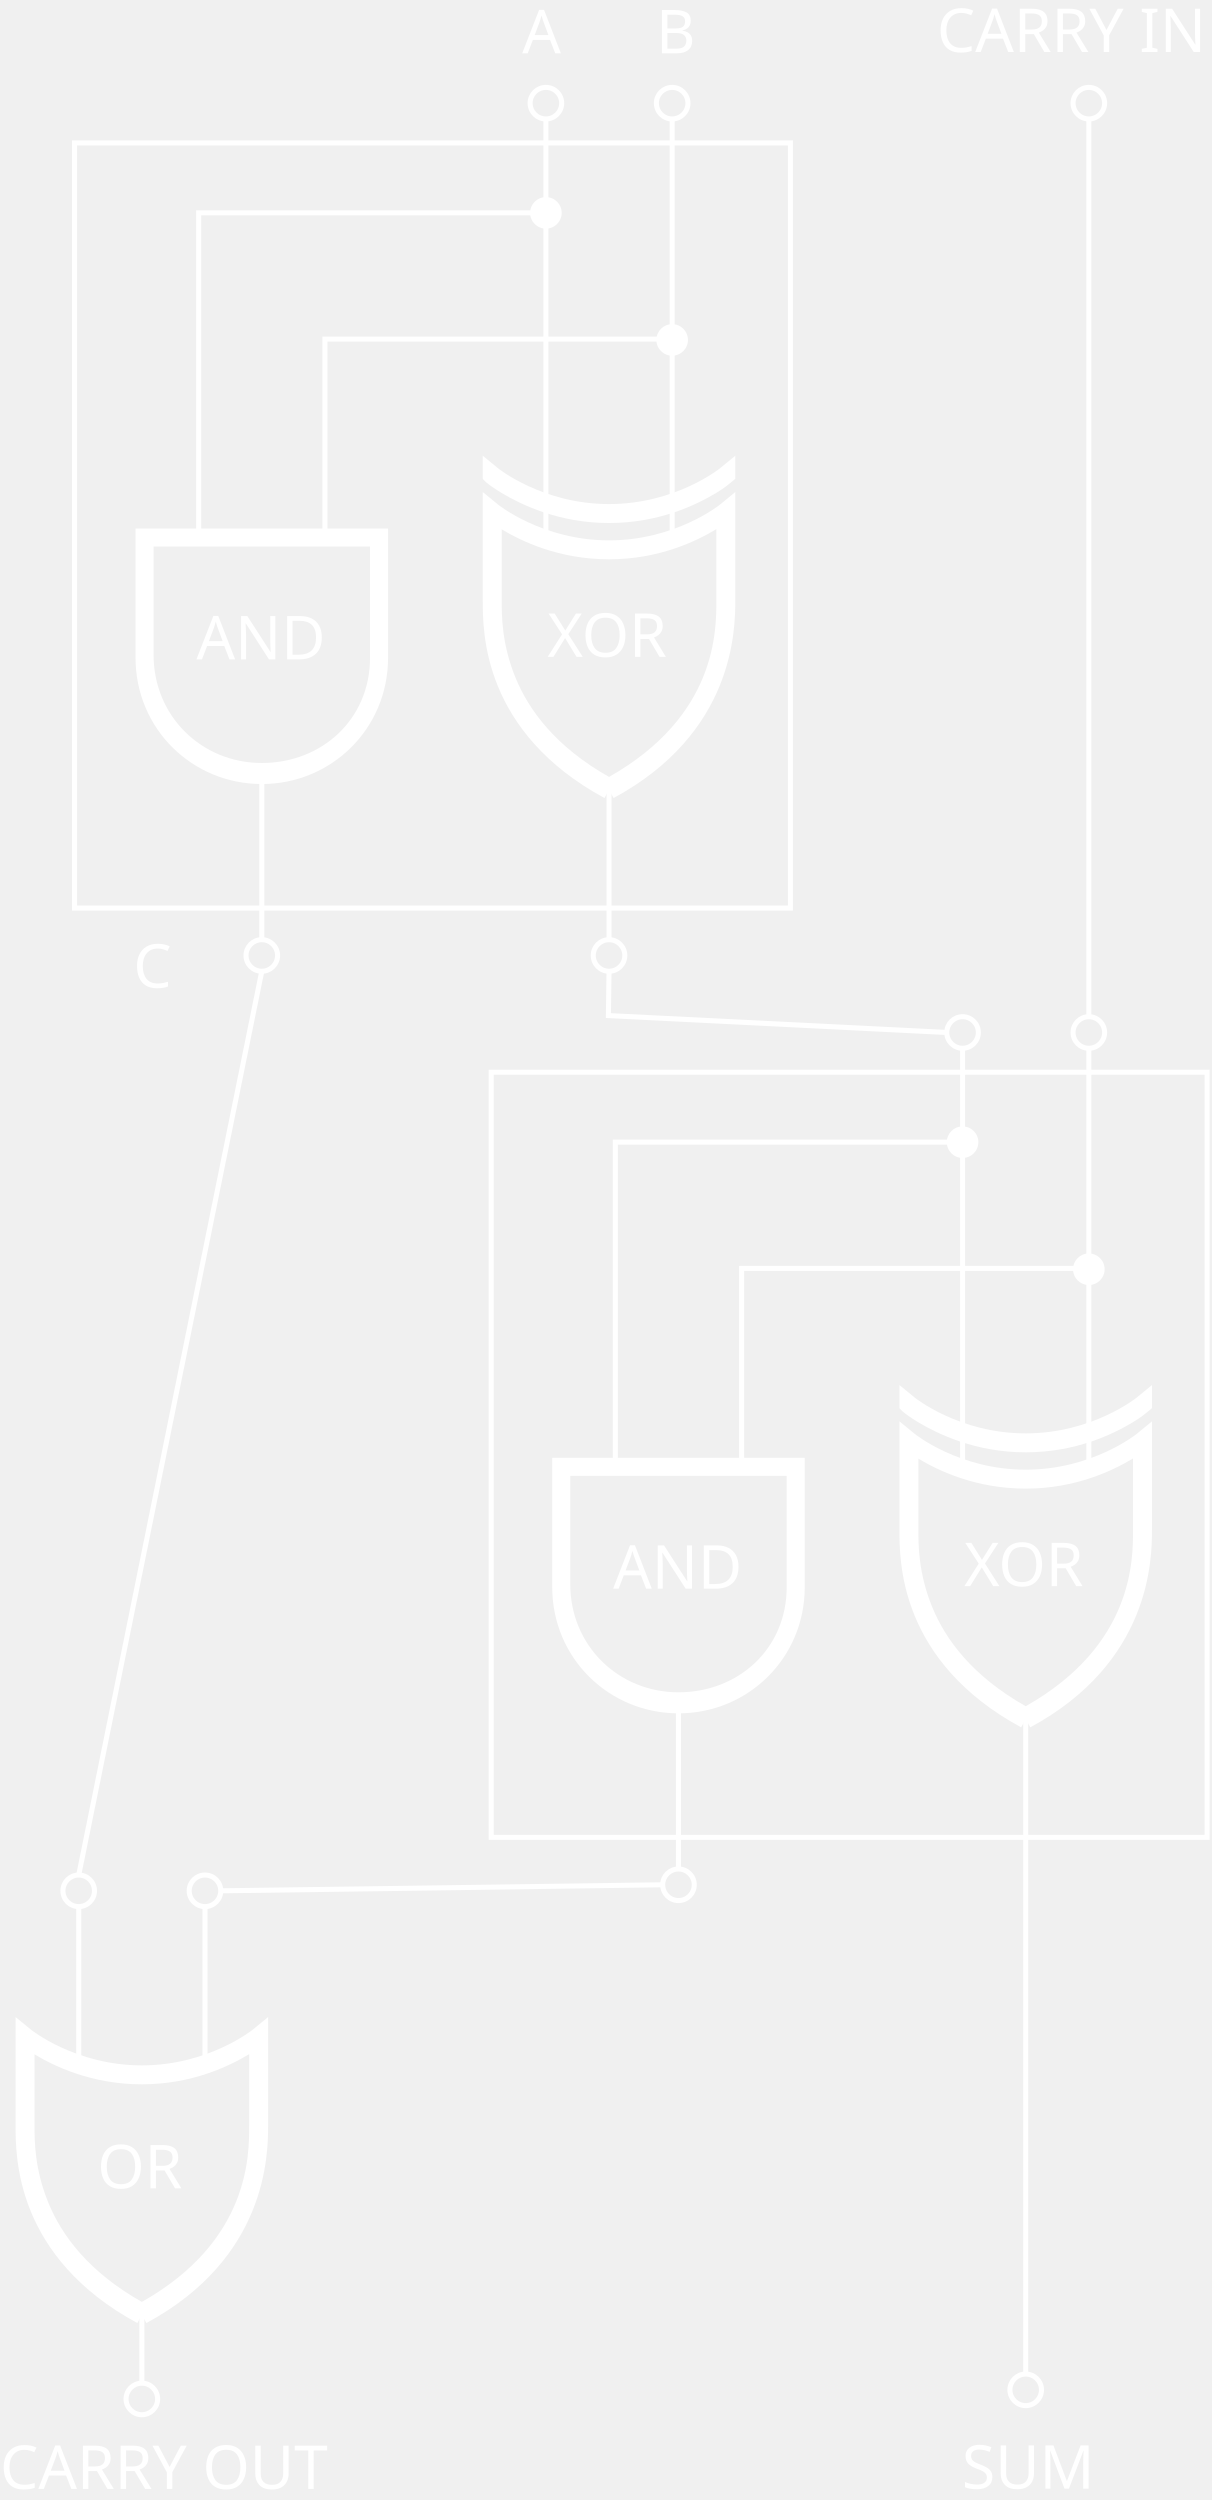
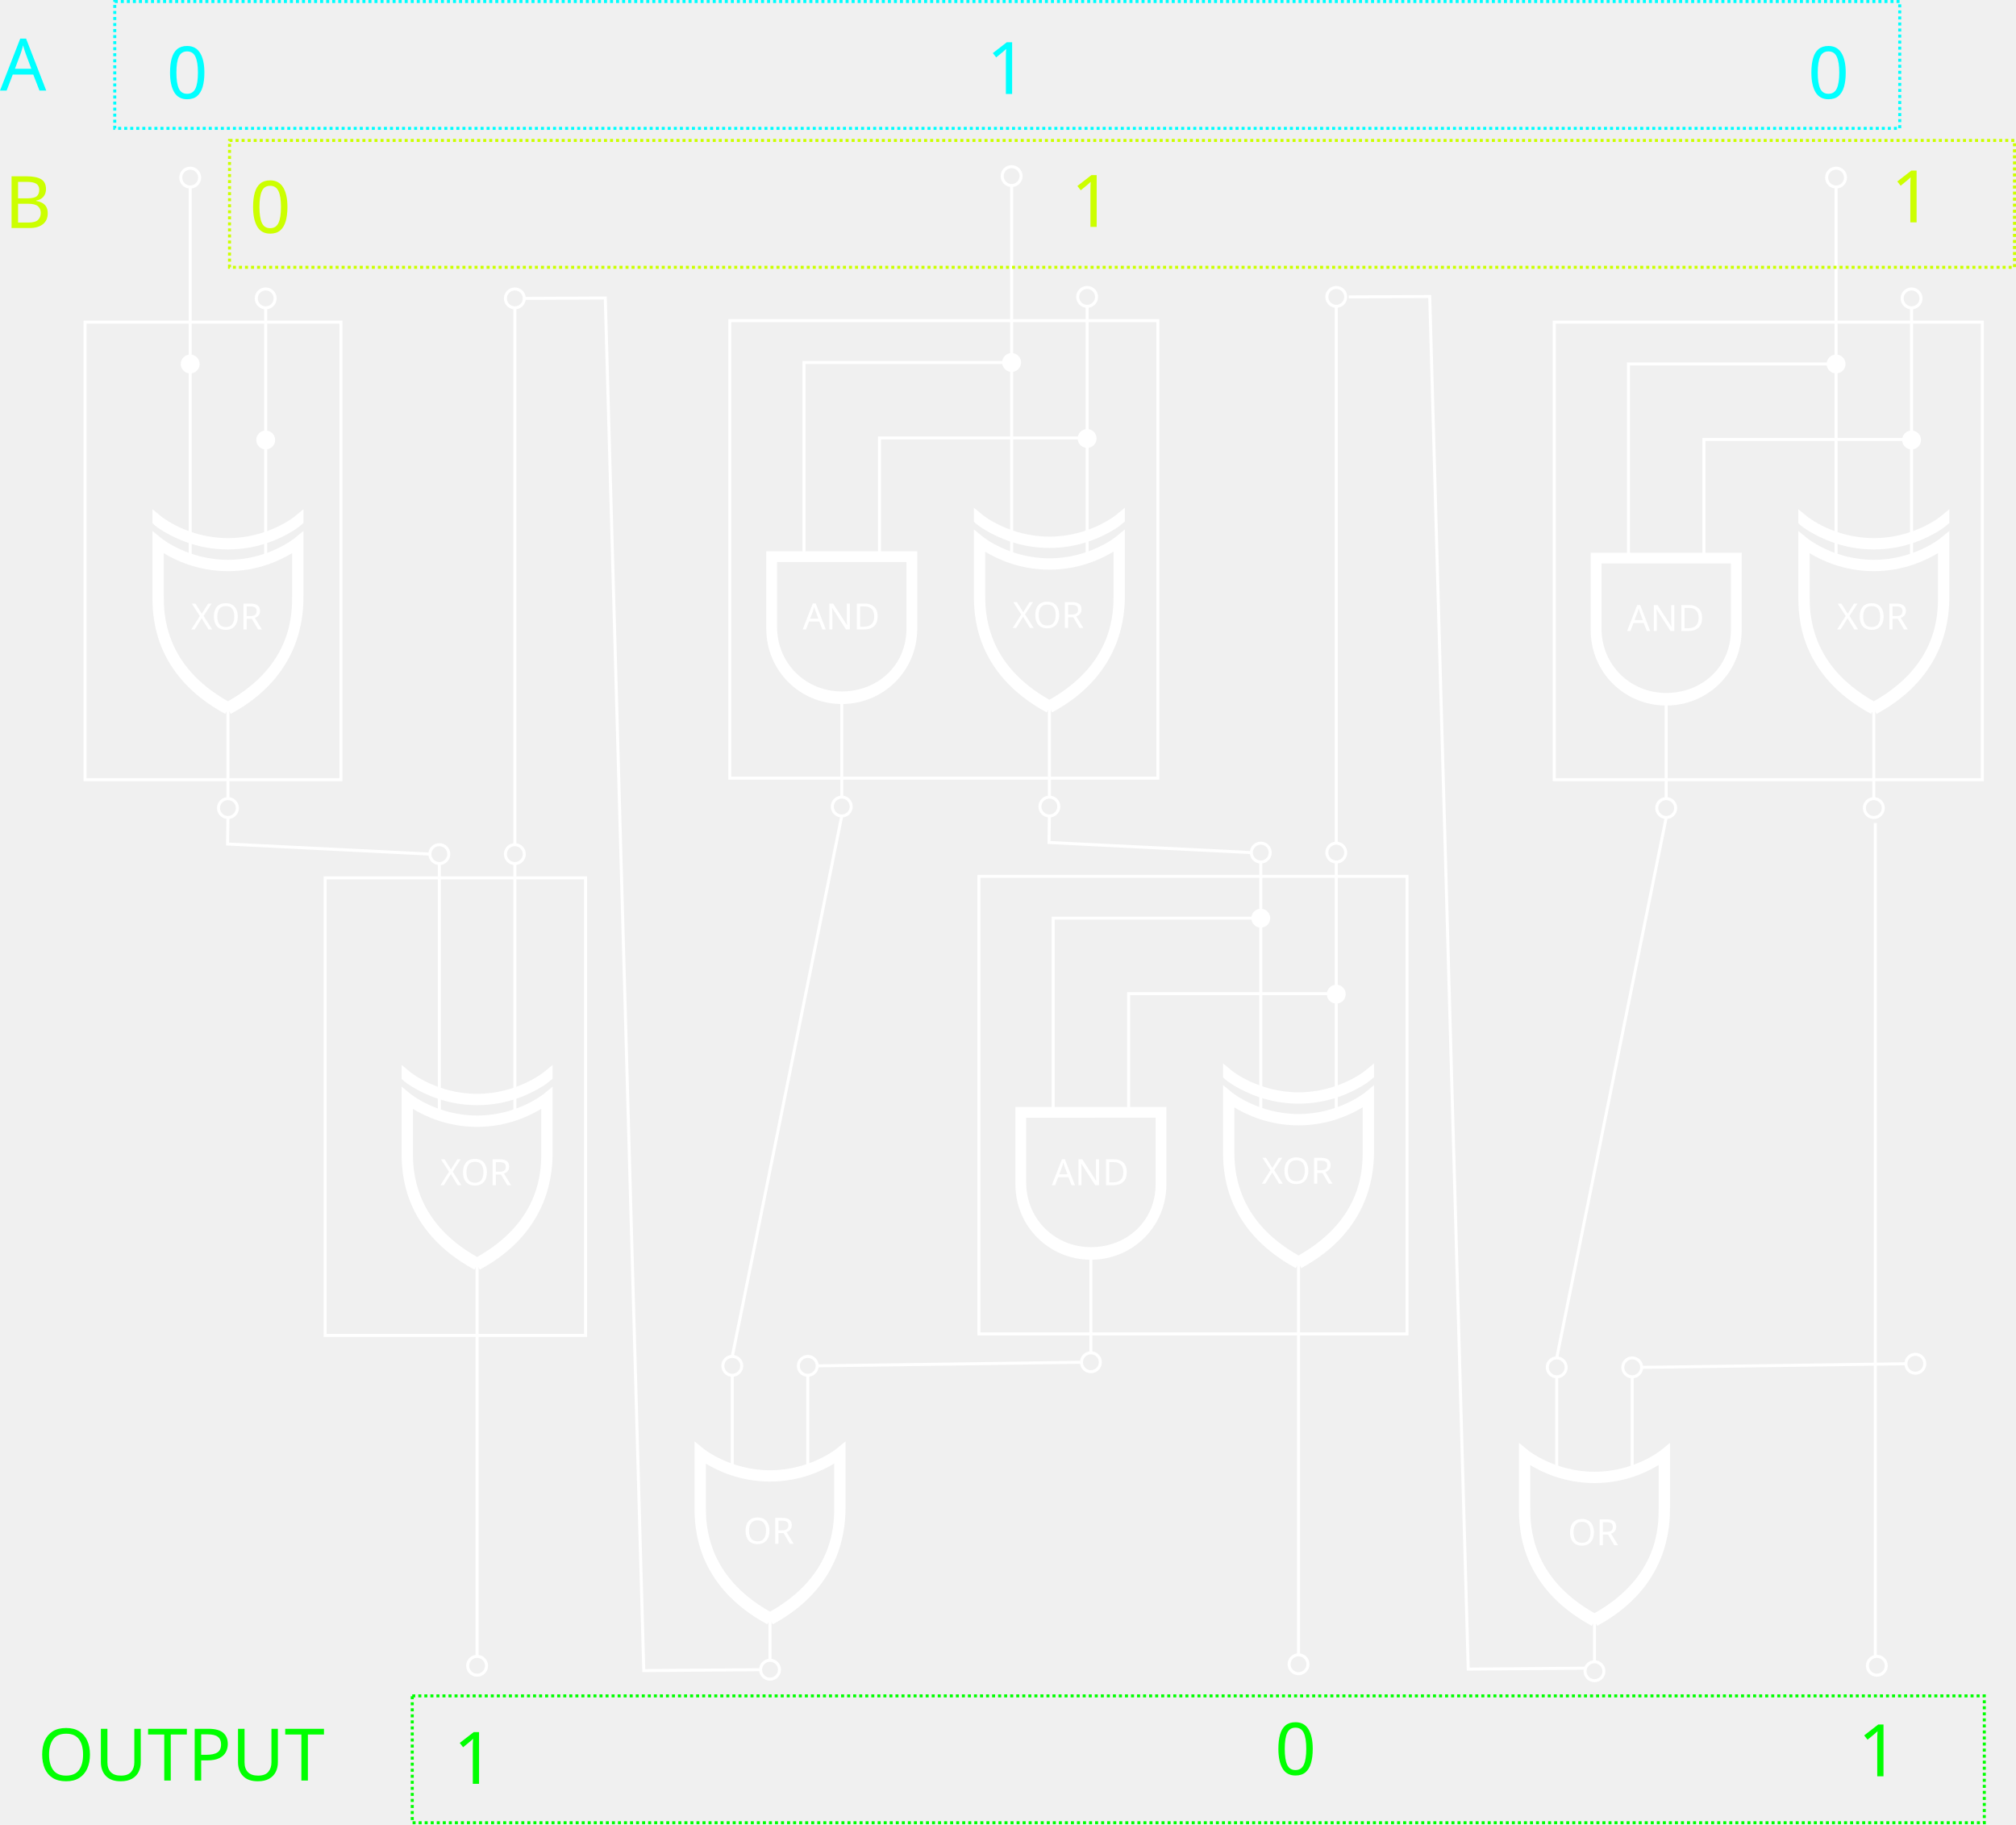
- <svg xmlns="http://www.w3.org/2000/svg" version="1.1" id="Layer_1" width="479.911" height="989.979" viewBox="55.711 -85.707 479.911 989.979" overflow="visible" enable-background="new 55.711 -85.707 479.911 989.979" xml:space="preserve">
+ <svg xmlns="http://www.w3.org/2000/svg" version="1.1" id="Layer_1" width="1335.124" height="1208.06" viewBox="-398.083 -241.458 1335.124 1208.06" overflow="visible" enable-background="new -398.083 -241.458 1335.124 1208.06" xml:space="preserve">
  <g transform="translate(60,52)">
    <path fill="none" stroke="#FFFFFF" stroke-width="2" d="M99.381,171.574c0,50,0,62.5,0,62.5" />
    <path fill="none" stroke="#FFFFFF" stroke-width="2" d="M124.381,74.074v-77.5h137.5" />
    <path fill="none" stroke="#FFFFFF" stroke-width="2" d="M74.381,76.574v-130h137.5" />
    <g>
      <path fill="#FFFFFF" d="M149.381,71.574h-3.569H52.956h-3.574v3.569v47.622c0,28.169,22.5,49.984,50,50c27.5,0,50-21.831,50-50    c0,0,0,0,0-47.62L149.381,71.574L149.381,71.574z M142.237,78.717c0,19.94,0,32.65,0,38.096c0,2.974,0,4.463,0,5.207    c0,0.371,0,0.576,0,0.67c0,0.046,0,0.063,0,0.075c0,24.398-19.099,41.665-42.856,41.665c-23.757,0-42.856-18.455-42.856-42.856    V78.718L142.237,78.717L142.237,78.717z" />
    </g>
  </g>
  <path fill="none" stroke="#FFFFFF" stroke-width="2" d="M296.881,223.901c0,50,0,62.5,0,62.5" />
  <path fill="none" stroke="#FFFFFF" stroke-width="2" d="M321.881,126.401V-38.598" />
-   <path fill="none" stroke="#FFFFFF" stroke-width="2" d="M271.881,126.401V-38.598" />
+   <path fill="none" stroke="#FFFFFF" stroke-width="2" d="M271.881,125.919v-244.518" />
  <g transform="translate(26.600,-38.862)">
-     <path fill="#FFFFFF" d="M227.781,148.388c-6.609-3.992-7.5-5.625-7.5-5.625v-9.141l6.096,5c-0.001,0,17.499,14.141,43.904,14.141   c26.406,0,43.906-14.141,43.906-14.141l6.094-5v9.141c-2.344,1.953-4.141,3.555-7.5,5.547c-7.749,4.683-22.567,11.953-42.5,11.953   C250.403,160.263,235.582,153.022,227.781,148.388z" />
-     <path fill="#FFFFFF" d="M320.281,147.997l-6.094,5c0,0-17.5,14.141-43.906,14.141c-26.405,0-43.904-14.141-43.904-14.141l-6.096-5   v7.891v35c0,6.021-0.061,19.225,6.017,34.063s18.358,31.343,42.188,44.219l1.797-3.281l1.798,3.281   c47.664-25.757,48.202-66.389,48.202-78.281v-35L320.281,147.997L320.281,147.997z M312.781,162.685v28.203   c0,11.711,0.324,45.718-42.5,69.922c-21.073-11.916-31.709-26.304-37.03-39.297c-5.489-13.399-5.47-24.604-5.47-30.625v-28.125   c7.771,4.687,22.622,11.875,42.5,11.875C290.213,174.638,305.032,167.367,312.781,162.685z" />
+     <path fill="#FFFFFF" d="M227.781,148.388c-6.609-3.992-7.5-5.625-7.5-5.625v-9.141l6.096,5c-0.001,0,17.499,14.141,43.904,14.141   c26.406,0,43.906-14.141,43.906-14.141l6.094-5v9.141c-2.344,1.953-4.141,3.555-7.5,5.547c-7.75,4.683-22.566,11.953-42.5,11.953   C250.403,160.263,235.582,153.022,227.781,148.388z" />
+     <path fill="#FFFFFF" d="M320.281,147.997l-6.094,5c0,0-17.5,14.141-43.906,14.141c-26.405,0-43.904-14.141-43.904-14.141l-6.096-5   v7.891v35c0,6.021-0.061,19.225,6.017,34.063s18.358,31.343,42.188,44.219l1.797-3.281l1.798,3.281   c47.663-25.757,48.202-66.389,48.202-78.281v-35L320.281,147.997L320.281,147.997z M312.781,162.685v28.203   c0,11.711,0.324,45.718-42.5,69.922c-21.073-11.916-31.709-26.304-37.03-39.297c-5.489-13.399-5.47-24.604-5.47-30.625v-28.125   c7.771,4.687,22.622,11.875,42.5,11.875C290.213,174.638,305.031,167.367,312.781,162.685z" />
  </g>
  <g>
-     <path fill="#FFFFFF" d="M321.881,55.151c-3.452,0-6.25-2.798-6.25-6.25c0-3.451,2.798-6.25,6.25-6.25s6.25,2.799,6.25,6.25   C328.131,52.353,325.333,55.151,321.881,55.151z" />
-     <path fill="#FFFFFF" d="M271.881,4.838c-3.452,0-6.25-2.798-6.25-6.25c0-3.451,2.798-6.25,6.25-6.25s6.25,2.799,6.25,6.25   C278.131,2.04,275.333,4.838,271.881,4.838z" />
+     <path fill="#FFFFFF" d="M321.881,55.151c-3.453,0-6.25-2.798-6.25-6.25c0-3.451,2.797-6.25,6.25-6.25c3.451,0,6.25,2.799,6.25,6.25   C328.131,52.353,325.333,55.151,321.881,55.151z" />
+     <path fill="#FFFFFF" d="M271.881,4.838c-3.452,0-6.25-2.798-6.25-6.25c0-3.451,2.798-6.25,6.25-6.25c3.452,0,6.25,2.799,6.25,6.25   C278.131,2.04,275.333,4.838,271.881,4.838z" />
  </g>
-   <path fill="none" stroke="#FFFFFF" stroke-width="2" d="M321.881-38.599c-3.452,0-6.25-2.798-6.25-6.25  c0-3.451,2.798-6.25,6.25-6.25s6.25,2.799,6.25,6.25C328.131-41.397,325.333-38.599,321.881-38.599z" />
-   <path fill="none" stroke="#FFFFFF" stroke-width="2" d="M271.881-38.599c-3.452,0-6.25-2.798-6.25-6.25  c0-3.451,2.798-6.25,6.25-6.25s6.25,2.799,6.25,6.25C278.131-41.397,275.333-38.599,271.881-38.599z" />
-   <path fill="none" stroke="#FFFFFF" stroke-width="2" d="M296.881,298.901c-3.452,0-6.25-2.798-6.25-6.25s2.798-6.25,6.25-6.25  s6.25,2.798,6.25,6.25S300.333,298.901,296.881,298.901z" />
-   <path fill="none" stroke="#FFFFFF" stroke-width="2" d="M159.381,298.901c-3.452,0-6.25-2.798-6.25-6.25s2.798-6.25,6.25-6.25  c3.452,0,6.25,2.798,6.25,6.25S162.833,298.901,159.381,298.901z" />
-   <text transform="matrix(1 0 0 1 262.5002 -64.5992)" fill="#FFFFFF" font-family="'Lato-Regular'" font-size="24">A</text>
-   <text transform="matrix(1 0 0 1 315.5002 -64.5992)" fill="#FFFFFF" font-family="'Lato-Regular'" font-size="24">B</text>
-   <text transform="matrix(1 0 0 1 108.5001 305.4008)" fill="#FFFFFF" font-family="'Lato-Regular'" font-size="24">C</text>
-   <text transform="matrix(1 0 0 1 133.5001 175.4008)" fill="#FFFFFF" font-family="'Lato-Regular'" font-size="24">AND</text>
-   <text transform="matrix(1 0 0 1 272.5002 174.4008)" fill="#FFFFFF" font-family="'Lato-Regular'" font-size="24">XOR</text>
+   <path fill="none" stroke="#FFFFFF" stroke-width="2" d="M321.881-38.599c-3.453,0-6.25-2.798-6.25-6.25  c0-3.451,2.797-6.25,6.25-6.25c3.451,0,6.25,2.799,6.25,6.25C328.131-41.397,325.333-38.599,321.881-38.599z" />
+   <path fill="none" stroke="#FFFFFF" stroke-width="2" d="M271.881-118.599c-3.452,0-6.25-2.798-6.25-6.25  c0-3.451,2.798-6.25,6.25-6.25c3.452,0,6.25,2.799,6.25,6.25C278.131-121.397,275.333-118.599,271.881-118.599z" />
+   <path fill="none" stroke="#FFFFFF" stroke-width="2" d="M296.881,298.901c-3.452,0-6.25-2.798-6.25-6.25  c0-3.452,2.798-6.25,6.25-6.25c3.451,0,6.25,2.798,6.25,6.25C303.131,296.103,300.333,298.901,296.881,298.901z" />
+   <path fill="none" stroke="#FFFFFF" stroke-width="2" d="M159.381,298.901c-3.452,0-6.25-2.798-6.25-6.25  c0-3.452,2.798-6.25,6.25-6.25c3.452,0,6.25,2.798,6.25,6.25C165.631,296.103,162.833,298.901,159.381,298.901z" />
+   <text transform="matrix(1 0 0 1 133.5001 175.3999)" fill="#FFFFFF" font-family="'Lato-Regular'" font-size="24">AND</text>
+   <text transform="matrix(1 0 0 1 272.5001 174.3999)" fill="#FFFFFF" font-family="'Lato-Regular'" font-size="24">XOR</text>
  <path fill="none" stroke="#FFFFFF" stroke-width="2" d="M486.881,316.901V-38.598" />
-   <path fill="none" stroke="#FFFFFF" stroke-width="2" d="M486.881-38.599c-3.452,0-6.25-2.798-6.25-6.25  c0-3.451,2.798-6.25,6.25-6.25s6.25,2.799,6.25,6.25C493.131-41.397,490.333-38.599,486.881-38.599z" />
-   <rect x="85.229" y="-29.11" fill="none" stroke="#FFFFFF" stroke-width="2" width="283.485" height="302.985" />
-   <text transform="matrix(1 0 0 1 426.7111 -65.1085)" fill="#FFFFFF" font-family="'Lato-Regular'" font-size="24">CARRY IN</text>
+   <path fill="none" stroke="#FFFFFF" stroke-width="2" d="M486.881-38.599c-3.453,0-6.25-2.798-6.25-6.25  c0-3.451,2.797-6.25,6.25-6.25c3.451,0,6.25,2.799,6.25,6.25C493.131-41.397,490.333-38.599,486.881-38.599z" />
+   <rect x="85.229" y="-29.11" fill="none" stroke="#FFFFFF" stroke-width="2" width="283.484" height="302.985" />
  <g transform="translate(60,52)">
    <path fill="none" stroke="#FFFFFF" stroke-width="2" d="M264.381,539.574c0,50,0,62.5,0,62.5" />
    <path fill="none" stroke="#FFFFFF" stroke-width="2" d="M289.381,442.074v-77.5h137.5" />
    <path fill="none" stroke="#FFFFFF" stroke-width="2" d="M239.381,444.574v-130h137.5" />
    <g>
-       <path fill="#FFFFFF" d="M314.381,439.574h-3.568h-92.856h-3.574v3.569v47.622c0,28.169,22.5,49.984,50,50c27.5,0,50-21.831,50-50    c0,0,0,0,0-47.62L314.381,439.574L314.381,439.574z M307.236,446.717c0,19.94,0,32.65,0,38.096c0,2.974,0,4.463,0,5.207    c0,0.371,0,0.576,0,0.67c0,0.046,0,0.063,0,0.075c0,24.398-19.098,41.665-42.855,41.665c-23.757,0-42.855-18.455-42.855-42.856    v-42.855L307.236,446.717L307.236,446.717z" />
+       <path fill="#FFFFFF" d="M314.381,439.574h-3.568h-92.856h-3.574v3.568v47.623c0,28.168,22.5,49.984,50,50c27.5,0,50-21.832,50-50    c0,0,0,0,0-47.621L314.381,439.574L314.381,439.574z M307.237,446.716c0,19.941,0,32.65,0,38.098c0,2.973,0,4.463,0,5.205    c0,0.371,0,0.576,0,0.672c0,0.045,0,0.063,0,0.074c0,24.398-19.1,41.664-42.855,41.664c-23.758,0-42.855-18.455-42.855-42.855    v-42.855L307.237,446.716L307.237,446.716z" />
    </g>
  </g>
-   <path fill="none" stroke="#FFFFFF" stroke-width="2" d="M461.881,591.901c0,210,0,262.5,0,262.5" />
-   <path fill="none" stroke="#FFFFFF" stroke-width="2" d="M486.881,494.401V329.402" />
-   <path fill="none" stroke="#FFFFFF" stroke-width="2" d="M436.881,494.401V329.402" />
+   <path fill="none" stroke="#FFFFFF" stroke-width="2" d="M461.881,591.902c0,210,0,262.5,0,262.5" />
+   <path fill="none" stroke="#FFFFFF" stroke-width="2" d="M486.881,494.402v-165" />
+   <path fill="none" stroke="#FFFFFF" stroke-width="2" d="M436.881,494.402v-165" />
  <g transform="translate(26.600,-38.862)">
-     <path fill="#FFFFFF" d="M392.781,516.388c-6.609-3.992-7.5-5.625-7.5-5.625v-9.141l6.096,5c-0.001,0,17.499,14.141,43.904,14.141   c26.406,0,43.906-14.141,43.906-14.141l6.094-5v9.141c-2.344,1.953-4.141,3.555-7.5,5.547c-7.749,4.683-22.567,11.953-42.5,11.953   C415.403,528.263,400.582,521.022,392.781,516.388z" />
-     <path fill="#FFFFFF" d="M485.281,515.997l-6.094,5c0,0-17.5,14.141-43.906,14.141c-26.405,0-43.904-14.141-43.904-14.141l-6.096-5   v7.891v35c0,6.021-0.061,19.225,6.017,34.063s18.358,31.343,42.188,44.219l1.797-3.281l1.798,3.281   c47.664-25.757,48.202-66.389,48.202-78.281v-35L485.281,515.997L485.281,515.997z M477.781,530.685v28.203   c0,11.711,0.324,45.718-42.5,69.922c-21.073-11.916-31.709-26.304-37.03-39.297c-5.489-13.399-5.47-24.604-5.47-30.625v-28.125   c7.771,4.687,22.622,11.875,42.5,11.875C455.213,542.638,470.032,535.367,477.781,530.685z" />
+     <path fill="#FFFFFF" d="M392.781,516.389c-6.609-3.992-7.5-5.625-7.5-5.625v-9.143l6.096,5c-0.002,0,17.498,14.143,43.904,14.143   s43.906-14.143,43.906-14.143l6.094-5v9.143c-2.344,1.951-4.141,3.555-7.5,5.547c-7.75,4.682-22.566,11.953-42.5,11.953   C415.402,528.264,400.582,521.022,392.781,516.389z" />
+     <path fill="#FFFFFF" d="M485.281,515.996l-6.094,5c0,0-17.5,14.143-43.906,14.143s-43.904-14.143-43.904-14.143l-6.096-5v7.893v35   c0,6.02-0.061,19.225,6.018,34.063c6.076,14.838,18.357,31.342,42.188,44.219l1.797-3.281l1.797,3.281   c47.664-25.758,48.203-66.389,48.203-78.281v-35L485.281,515.996L485.281,515.996z M477.781,530.686v28.203   c0,11.711,0.324,45.717-42.5,69.922c-21.074-11.916-31.709-26.305-37.031-39.297c-5.488-13.4-5.469-24.605-5.469-30.625v-28.125   c7.771,4.686,22.621,11.875,42.5,11.875C455.213,542.639,470.031,535.367,477.781,530.686z" />
  </g>
  <g>
-     <path fill="#FFFFFF" d="M486.881,423.151c-3.452,0-6.25-2.798-6.25-6.25c0-3.451,2.798-6.25,6.25-6.25s6.25,2.799,6.25,6.25   C493.131,420.353,490.333,423.151,486.881,423.151z" />
-     <path fill="#FFFFFF" d="M436.881,372.838c-3.452,0-6.25-2.798-6.25-6.25c0-3.451,2.798-6.25,6.25-6.25s6.25,2.799,6.25,6.25   C443.131,370.04,440.333,372.838,436.881,372.838z" />
+     <path fill="#FFFFFF" d="M486.881,423.152c-3.453,0-6.25-2.799-6.25-6.25s2.797-6.25,6.25-6.25c3.451,0,6.25,2.799,6.25,6.25   S490.333,423.152,486.881,423.152z" />
+     <path fill="#FFFFFF" d="M436.881,372.838c-3.453,0-6.25-2.798-6.25-6.25c0-3.451,2.797-6.25,6.25-6.25   c3.451,0,6.25,2.799,6.25,6.25C443.131,370.04,440.333,372.838,436.881,372.838z" />
  </g>
-   <path fill="none" stroke="#FFFFFF" stroke-width="2" d="M486.881,329.401c-3.452,0-6.25-2.798-6.25-6.25  c0-3.451,2.798-6.25,6.25-6.25s6.25,2.799,6.25,6.25C493.131,326.603,490.333,329.401,486.881,329.401z" />
-   <path fill="none" stroke="#FFFFFF" stroke-width="2" d="M436.881,329.401c-3.452,0-6.25-2.798-6.25-6.25  c0-3.451,2.798-6.25,6.25-6.25s6.25,2.799,6.25,6.25C443.131,326.603,440.333,329.401,436.881,329.401z" />
-   <path fill="none" stroke="#FFFFFF" stroke-width="2" d="M461.881,866.901c-3.452,0-6.25-2.798-6.25-6.25s2.798-6.25,6.25-6.25  s6.25,2.798,6.25,6.25S465.333,866.901,461.881,866.901z" />
-   <path fill="none" stroke="#FFFFFF" stroke-width="2" d="M324.381,666.901c-3.451,0-6.25-2.798-6.25-6.25s2.799-6.25,6.25-6.25  c3.452,0,6.25,2.798,6.25,6.25S327.833,666.901,324.381,666.901z" />
-   <text transform="matrix(1 0 0 1 298.5002 543.4008)" fill="#FFFFFF" font-family="'Lato-Regular'" font-size="24">AND</text>
-   <text transform="matrix(1 0 0 1 437.5002 542.4008)" fill="#FFFFFF" font-family="'Lato-Regular'" font-size="24">XOR</text>
-   <rect x="250.229" y="338.889" fill="none" stroke="#FFFFFF" stroke-width="2" width="283.485" height="302.985" />
+   <path fill="none" stroke="#FFFFFF" stroke-width="2" d="M486.881,329.401c-3.453,0-6.25-2.798-6.25-6.25  c0-3.451,2.797-6.25,6.25-6.25c3.451,0,6.25,2.799,6.25,6.25C493.131,326.603,490.333,329.401,486.881,329.401z" />
+   <path fill="none" stroke="#FFFFFF" stroke-width="2" d="M436.881,329.401c-3.453,0-6.25-2.798-6.25-6.25  c0-3.451,2.797-6.25,6.25-6.25c3.451,0,6.25,2.799,6.25,6.25C443.131,326.603,440.333,329.401,436.881,329.401z" />
+   <path fill="none" stroke="#FFFFFF" stroke-width="2" d="M461.881,866.902c-3.453,0-6.25-2.799-6.25-6.25  c0-3.453,2.797-6.25,6.25-6.25c3.451,0,6.25,2.797,6.25,6.25C468.131,864.103,465.333,866.902,461.881,866.902z" />
+   <path fill="none" stroke="#FFFFFF" stroke-width="2" d="M324.381,666.902c-3.451,0-6.25-2.799-6.25-6.25  c0-3.453,2.799-6.25,6.25-6.25s6.25,2.797,6.25,6.25C330.631,664.103,327.833,666.902,324.381,666.902z" />
+   <text transform="matrix(1 0 0 1 298.5005 543.3999)" fill="#FFFFFF" font-family="'Lato-Regular'" font-size="24">AND</text>
+   <text transform="matrix(1 0 0 1 437.5005 542.3999)" fill="#FFFFFF" font-family="'Lato-Regular'" font-size="24">XOR</text>
+   <rect x="250.229" y="338.889" fill="none" stroke="#FFFFFF" stroke-width="2" width="283.484" height="302.985" />
  <polyline fill="none" stroke="#FFFFFF" stroke-width="2" points="296.881,298.901 296.631,316.458 430.631,323.151 " />
-   <path fill="none" stroke="#FFFFFF" stroke-width="2" d="M136.881,731.506v-62.214" />
-   <path fill="none" stroke="#FFFFFF" stroke-width="2" d="M86.881,731.506v-62.214" />
-   <path fill="#FFFFFF" d="M161.881,713.026l-6.094,5c0,0-17.5,14.141-43.906,14.141c-26.405,0-43.904-14.141-43.904-14.141l-6.096-5  v7.891v35c0,6.021-0.061,19.225,6.017,34.063s18.358,31.343,42.188,44.219l1.797-3.281l1.798,3.281  c47.664-25.757,48.202-66.389,48.202-78.281v-35L161.881,713.026L161.881,713.026z M154.381,727.713v28.203  c0,11.711,0.324,45.718-42.5,69.922c-21.073-11.916-31.709-26.304-37.03-39.297c-5.489-13.399-5.47-24.604-5.47-30.625v-28.125  c7.771,4.687,22.622,11.875,42.5,11.875C131.813,739.666,146.632,732.396,154.381,727.713z" />
-   <path fill="none" stroke="#FFFFFF" stroke-width="2" d="M136.881,669.291c-3.452,0-6.25-2.798-6.25-6.25  c0-3.451,2.798-6.25,6.25-6.25s6.25,2.799,6.25,6.25C143.131,666.494,140.333,669.291,136.881,669.291z" />
-   <path fill="none" stroke="#FFFFFF" stroke-width="2" d="M86.881,669.291c-3.452,0-6.25-2.798-6.25-6.25  c0-3.451,2.798-6.25,6.25-6.25s6.25,2.799,6.25,6.25C93.131,666.494,90.333,669.291,86.881,669.291z" />
-   <text transform="matrix(1 0 0 1 94.234 780.849)" fill="#FFFFFF" font-family="'Lato-Regular'" font-size="24">OR</text>
+   <path fill="none" stroke="#FFFFFF" stroke-width="2" d="M136.881,731.505v-62.213" />
+   <path fill="none" stroke="#FFFFFF" stroke-width="2" d="M86.881,731.505v-62.213" />
+   <path fill="#FFFFFF" d="M161.881,713.027l-6.094,5c0,0-17.5,14.141-43.906,14.141c-26.405,0-43.904-14.141-43.904-14.141l-6.096-5  v7.891v35c0,6.02-0.061,19.225,6.017,34.063s18.358,31.344,42.188,44.219l1.797-3.281l1.798,3.281  c47.664-25.756,48.202-66.389,48.202-78.281v-35L161.881,713.027L161.881,713.027z M154.381,727.712v28.203  c0,11.711,0.324,45.719-42.5,69.922c-21.073-11.916-31.709-26.303-37.03-39.297c-5.489-13.398-5.47-24.604-5.47-30.625v-28.125  c7.771,4.688,22.622,11.875,42.5,11.875C131.813,739.666,146.632,732.396,154.381,727.712z" />
+   <path fill="none" stroke="#FFFFFF" stroke-width="2" d="M136.881,669.291c-3.452,0-6.25-2.797-6.25-6.25  c0-3.451,2.798-6.25,6.25-6.25c3.452,0,6.25,2.799,6.25,6.25C143.131,666.494,140.333,669.291,136.881,669.291z" />
+   <path fill="none" stroke="#FFFFFF" stroke-width="2" d="M86.881,669.291c-3.452,0-6.25-2.797-6.25-6.25  c0-3.451,2.798-6.25,6.25-6.25c3.452,0,6.25,2.799,6.25,6.25C93.131,666.494,90.333,669.291,86.881,669.291z" />
+   <text transform="matrix(1 0 0 1 94.2339 780.8481)" fill="#FFFFFF" font-family="'Lato-Regular'" font-size="24">OR</text>
  <line fill="none" stroke="#FFFFFF" stroke-width="2" x1="159.381" y1="298.901" x2="86.881" y2="656.791" />
-   <line fill="none" stroke="#FFFFFF" stroke-width="2" x1="318.131" y1="660.651" x2="143.131" y2="663.041" />
-   <path fill="none" stroke="#FFFFFF" stroke-width="2" d="M111.881,858.005v-32.167" />
-   <path fill="none" stroke="#FFFFFF" stroke-width="2" d="M118.131,864.256c0,3.451-2.798,6.25-6.25,6.25s-6.25-2.799-6.25-6.25  c0-3.452,2.798-6.25,6.25-6.25S118.131,860.804,118.131,864.256z" />
-   <text transform="matrix(1 0 0 1 55.7111 899.891)" fill="#FFFFFF" font-family="'Lato-Regular'" font-size="24">CARRY OUT</text>
-   <text transform="matrix(1 0 0 1 436.631 899.7914)" fill="#FFFFFF" font-family="'Lato-Regular'" font-size="24">SUM</text>
+   <line fill="none" stroke="#FFFFFF" stroke-width="2" x1="318.131" y1="660.652" x2="143.131" y2="663.041" />
+   <path fill="none" stroke="#FFFFFF" stroke-width="2" d="M111.881,858.005v-32.168" />
+   <path fill="none" stroke="#FFFFFF" stroke-width="2" d="M118.131,864.255c0,3.451-2.798,6.25-6.25,6.25  c-3.452,0-6.25-2.799-6.25-6.25s2.798-6.25,6.25-6.25C115.333,858.005,118.131,860.804,118.131,864.255z" />
+   <path fill="none" stroke="#FFFFFF" stroke-width="2" d="M-247.119,224.901c0,50,0,62.5,0,62.5" />
+   <path fill="none" stroke="#FFFFFF" stroke-width="2" d="M-222.119,127.401V-37.598" />
+   <path fill="none" stroke="#FFFFFF" stroke-width="2" d="M-272.119,127.401v-244.518" />
+   <g transform="translate(26.600,-38.862)">
+     <path fill="#FFFFFF" d="M-316.219,149.388c-6.609-3.992-7.5-5.625-7.5-5.625v-9.141l6.096,5c-0.001,0,17.499,14.141,43.904,14.141   c26.406,0,43.906-14.141,43.906-14.141l6.094-5v9.141c-2.344,1.953-4.141,3.555-7.5,5.547c-7.75,4.683-22.566,11.953-42.5,11.953   C-293.597,161.263-308.418,154.022-316.219,149.388z" />
+     <path fill="#FFFFFF" d="M-223.719,148.997l-6.094,5c0,0-17.5,14.141-43.906,14.141c-26.405,0-43.904-14.141-43.904-14.141l-6.096-5   v7.891v35c0,6.021-0.061,19.225,6.017,34.063s18.358,31.343,42.188,44.219l1.797-3.281l1.798,3.281   c47.663-25.757,48.202-66.389,48.202-78.281v-35L-223.719,148.997L-223.719,148.997z M-231.219,163.685v28.203   c0,11.711,0.324,45.718-42.5,69.922c-21.073-11.916-31.709-26.304-37.03-39.297c-5.489-13.399-5.47-24.604-5.47-30.625v-28.125   c7.771,4.687,22.622,11.875,42.5,11.875C-253.787,175.638-238.969,168.367-231.219,163.685z" />
+   </g>
+   <g>
+     <path fill="#FFFFFF" d="M-222.119,56.151c-3.453,0-6.25-2.798-6.25-6.25c0-3.451,2.797-6.25,6.25-6.25   c3.451,0,6.25,2.799,6.25,6.25C-215.869,53.353-218.667,56.151-222.119,56.151z" />
+     <path fill="#FFFFFF" d="M-272.119,5.838c-3.452,0-6.25-2.798-6.25-6.25c0-3.451,2.798-6.25,6.25-6.25c3.452,0,6.25,2.799,6.25,6.25   C-265.869,3.04-268.667,5.838-272.119,5.838z" />
+   </g>
+   <path fill="none" stroke="#FFFFFF" stroke-width="2" d="M-222.119-37.599c-3.453,0-6.25-2.798-6.25-6.25  c0-3.451,2.797-6.25,6.25-6.25c3.451,0,6.25,2.799,6.25,6.25C-215.869-40.397-218.667-37.599-222.119-37.599z" />
+   <path fill="none" stroke="#FFFFFF" stroke-width="2" d="M-272.119-117.599c-3.452,0-6.25-2.798-6.25-6.25  c0-3.451,2.798-6.25,6.25-6.25c3.452,0,6.25,2.799,6.25,6.25C-265.869-120.397-268.667-117.599-272.119-117.599z" />
+   <path fill="none" stroke="#FFFFFF" stroke-width="2" d="M-247.119,299.901c-3.452,0-6.25-2.798-6.25-6.25  c0-3.452,2.798-6.25,6.25-6.25c3.451,0,6.25,2.798,6.25,6.25C-240.869,297.103-243.667,299.901-247.119,299.901z" />
+   <text transform="matrix(1 0 0 1 -271.4999 175.3999)" fill="#FFFFFF" font-family="'Lato-Regular'" font-size="24">XOR</text>
+   <path fill="none" stroke="#FFFFFF" stroke-width="2" d="M-57.119,317.901V-37.598" />
+   <path fill="none" stroke="#FFFFFF" stroke-width="2" d="M-57.119-37.599c-3.453,0-6.25-2.798-6.25-6.25  c0-3.451,2.797-6.25,6.25-6.25c3.451,0,6.25,2.799,6.25,6.25C-50.869-40.397-53.667-37.599-57.119-37.599z" />
+   <rect x="-341.759" y="-28.11" fill="none" stroke="#FFFFFF" stroke-width="2" width="169.473" height="302.985" />
+   <path fill="none" stroke="#FFFFFF" stroke-width="2" d="M-82.119,592.902c0,210,0,262.5,0,262.5" />
+   <path fill="none" stroke="#FFFFFF" stroke-width="2" d="M-57.119,495.402v-165" />
+   <path fill="none" stroke="#FFFFFF" stroke-width="2" d="M-107.119,495.402v-165" />
+   <g transform="translate(26.600,-38.862)">
+     <path fill="#FFFFFF" d="M-151.219,517.389c-6.609-3.992-7.5-5.625-7.5-5.625v-9.143l6.096,5c-0.002,0,17.498,14.143,43.904,14.143   s43.906-14.143,43.906-14.143l6.094-5v9.143c-2.344,1.951-4.141,3.555-7.5,5.547c-7.75,4.682-22.566,11.953-42.5,11.953   C-128.598,529.264-143.418,522.022-151.219,517.389z" />
+     <path fill="#FFFFFF" d="M-58.719,516.996l-6.094,5c0,0-17.5,14.143-43.906,14.143s-43.904-14.143-43.904-14.143l-6.096-5v7.893v35   c0,6.02-0.061,19.225,6.018,34.063c6.076,14.838,18.357,31.342,42.188,44.219l1.797-3.281l1.797,3.281   c47.664-25.758,48.203-66.389,48.203-78.281v-35L-58.719,516.996L-58.719,516.996z M-66.219,531.686v28.203   c0,11.711,0.324,45.717-42.5,69.922c-21.074-11.916-31.709-26.305-37.031-39.297c-5.488-13.4-5.469-24.605-5.469-30.625v-28.125   c7.771,4.686,22.621,11.875,42.5,11.875C-88.787,543.639-73.969,536.367-66.219,531.686z" />
+   </g>
+   <path fill="none" stroke="#FFFFFF" stroke-width="2" d="M-57.119,330.401c-3.453,0-6.25-2.798-6.25-6.25  c0-3.451,2.797-6.25,6.25-6.25c3.451,0,6.25,2.799,6.25,6.25C-50.869,327.603-53.667,330.401-57.119,330.401z" />
+   <path fill="none" stroke="#FFFFFF" stroke-width="2" d="M-107.119,330.401c-3.453,0-6.25-2.798-6.25-6.25  c0-3.451,2.797-6.25,6.25-6.25c3.451,0,6.25,2.799,6.25,6.25C-100.869,327.603-103.667,330.401-107.119,330.401z" />
+   <path fill="none" stroke="#FFFFFF" stroke-width="2" d="M-82.119,867.902c-3.453,0-6.25-2.799-6.25-6.25  c0-3.453,2.797-6.25,6.25-6.25c3.451,0,6.25,2.797,6.25,6.25C-75.869,865.103-78.667,867.902-82.119,867.902z" />
+   <text transform="matrix(1 0 0 1 -106.4999 543.3999)" fill="#FFFFFF" font-family="'Lato-Regular'" font-size="24">XOR</text>
+   <rect x="-182.76" y="339.889" fill="none" stroke="#FFFFFF" stroke-width="2" width="172.474" height="302.985" />
+   <polyline fill="none" stroke="#FFFFFF" stroke-width="2" points="-247.119,299.901 -247.369,317.458 -113.369,324.151 " />
+   <g transform="translate(60,52)">
+     <path fill="none" stroke="#FFFFFF" stroke-width="2" d="M645.381,172.574c0,50,0,62.5,0,62.5" />
+     <path fill="none" stroke="#FFFFFF" stroke-width="2" d="M670.381,75.074v-77.5h137.5" />
+     <path fill="none" stroke="#FFFFFF" stroke-width="2" d="M620.381,77.574v-130h137.5" />
+     <g>
+       <path fill="#FFFFFF" d="M695.381,72.574h-3.569h-92.856h-3.574v3.569v47.622c0,28.169,22.5,49.984,50,50c27.5,0,50-21.831,50-50    c0,0,0,0,0-47.62V72.574L695.381,72.574z M688.237,79.717c0,19.94,0,32.65,0,38.096c0,2.974,0,4.463,0,5.207    c0,0.371,0,0.576,0,0.67c0,0.046,0,0.063,0,0.075c0,24.398-19.099,41.665-42.855,41.665c-23.758,0-42.856-18.455-42.856-42.856    V79.718L688.237,79.717L688.237,79.717z" />
+     </g>
+   </g>
+   <path fill="none" stroke="#FFFFFF" stroke-width="2" d="M842.881,224.901c0,50,0,62.5,0,62.5" />
+   <path fill="none" stroke="#FFFFFF" stroke-width="2" d="M867.881,127.401V-37.598" />
+   <path fill="none" stroke="#FFFFFF" stroke-width="2" d="M817.881,127.401v-244.518" />
+   <g transform="translate(26.600,-38.862)">
+     <path fill="#FFFFFF" d="M773.781,149.388c-6.609-3.992-7.5-5.625-7.5-5.625v-9.141l6.096,5c-0.001,0,17.499,14.141,43.904,14.141   c26.406,0,43.906-14.141,43.906-14.141l6.094-5v9.141c-2.344,1.953-4.141,3.555-7.5,5.547c-7.75,4.683-22.566,11.953-42.5,11.953   C796.403,161.263,781.582,154.022,773.781,149.388z" />
+     <path fill="#FFFFFF" d="M866.281,148.997l-6.094,5c0,0-17.5,14.141-43.906,14.141c-26.405,0-43.904-14.141-43.904-14.141l-6.096-5   v7.891v35c0,6.021-0.062,19.225,6.017,34.063s18.358,31.343,42.188,44.219l1.797-3.281l1.798,3.281   c47.663-25.757,48.202-66.389,48.202-78.281v-35L866.281,148.997L866.281,148.997z M858.781,163.685v28.203   c0,11.711,0.324,45.718-42.5,69.922c-21.073-11.916-31.709-26.304-37.03-39.297c-5.489-13.399-5.47-24.604-5.47-30.625v-28.125   c7.771,4.687,22.621,11.875,42.5,11.875C836.213,175.638,851.031,168.367,858.781,163.685z" />
+   </g>
+   <g>
+     <path fill="#FFFFFF" d="M867.881,56.151c-3.453,0-6.25-2.798-6.25-6.25c0-3.451,2.797-6.25,6.25-6.25c3.451,0,6.25,2.799,6.25,6.25   C874.131,53.353,871.333,56.151,867.881,56.151z" />
+     <path fill="#FFFFFF" d="M817.881,5.838c-3.452,0-6.25-2.798-6.25-6.25c0-3.451,2.798-6.25,6.25-6.25c3.451,0,6.25,2.799,6.25,6.25   C824.131,3.04,821.333,5.838,817.881,5.838z" />
+   </g>
+   <path fill="none" stroke="#FFFFFF" stroke-width="2" d="M867.881-37.599c-3.453,0-6.25-2.798-6.25-6.25  c0-3.451,2.797-6.25,6.25-6.25c3.451,0,6.25,2.799,6.25,6.25C874.131-40.397,871.333-37.599,867.881-37.599z" />
+   <path fill="none" stroke="#FFFFFF" stroke-width="2" d="M817.881-117.599c-3.452,0-6.25-2.798-6.25-6.25  c0-3.451,2.798-6.25,6.25-6.25c3.451,0,6.25,2.799,6.25,6.25C824.131-120.397,821.333-117.599,817.881-117.599z" />
+   <path fill="none" stroke="#FFFFFF" stroke-width="2" d="M842.881,299.901c-3.452,0-6.25-2.798-6.25-6.25  c0-3.452,2.798-6.25,6.25-6.25c3.451,0,6.25,2.798,6.25,6.25C849.131,297.103,846.333,299.901,842.881,299.901z" />
+   <path fill="none" stroke="#FFFFFF" stroke-width="2" d="M705.381,299.901c-3.452,0-6.25-2.798-6.25-6.25  c0-3.452,2.798-6.25,6.25-6.25c3.451,0,6.25,2.798,6.25,6.25C711.631,297.103,708.833,299.901,705.381,299.901z" />
+   <text transform="matrix(1 0 0 1 679.5005 176.3999)" fill="#FFFFFF" font-family="'Lato-Regular'" font-size="24">AND</text>
+   <text transform="matrix(1 0 0 1 818.5005 175.3999)" fill="#FFFFFF" font-family="'Lato-Regular'" font-size="24">XOR</text>
+   <rect x="631.229" y="-28.11" fill="none" stroke="#FFFFFF" stroke-width="2" width="283.484" height="302.985" />
+   <path fill="none" stroke="#FFFFFF" stroke-width="2" d="M843.881,303.592c0,441.448,0,551.81,0,551.81" />
+   <path fill="none" stroke="#FFFFFF" stroke-width="2" d="M844.881,867.902c-3.453,0-6.25-2.799-6.25-6.25  c0-3.453,2.797-6.25,6.25-6.25c3.451,0,6.25,2.797,6.25,6.25C851.131,865.103,848.333,867.902,844.881,867.902z" />
+   <path fill="none" stroke="#FFFFFF" stroke-width="2" d="M870.381,667.902c-3.451,0-6.25-2.799-6.25-6.25  c0-3.453,2.799-6.25,6.25-6.25s6.25,2.797,6.25,6.25C876.631,665.103,873.833,667.902,870.381,667.902z" />
+   <path fill="none" stroke="#FFFFFF" stroke-width="2" d="M682.881,732.505v-62.213" />
+   <path fill="none" stroke="#FFFFFF" stroke-width="2" d="M632.881,732.505v-62.213" />
+   <path fill="#FFFFFF" d="M707.881,714.027l-6.094,5c0,0-17.5,14.141-43.906,14.141c-26.405,0-43.904-14.141-43.904-14.141l-6.096-5  v7.891v35c0,6.02-0.062,19.225,6.017,34.063s18.358,31.344,42.188,44.219l1.797-3.281l1.798,3.281  c47.664-25.756,48.202-66.389,48.202-78.281v-35L707.881,714.027L707.881,714.027z M700.381,728.712v28.203  c0,11.711,0.324,45.719-42.5,69.922c-21.073-11.916-31.709-26.303-37.03-39.297c-5.489-13.398-5.47-24.604-5.47-30.625v-28.125  c7.771,4.688,22.621,11.875,42.5,11.875C677.813,740.666,692.631,733.396,700.381,728.712z" />
+   <path fill="none" stroke="#FFFFFF" stroke-width="2" d="M682.881,670.291c-3.452,0-6.25-2.797-6.25-6.25  c0-3.451,2.798-6.25,6.25-6.25c3.451,0,6.25,2.799,6.25,6.25C689.131,667.494,686.333,670.291,682.881,670.291z" />
+   <path fill="none" stroke="#FFFFFF" stroke-width="2" d="M632.881,670.291c-3.452,0-6.25-2.797-6.25-6.25  c0-3.451,2.798-6.25,6.25-6.25c3.451,0,6.25,2.799,6.25,6.25C639.131,667.494,636.333,670.291,632.881,670.291z" />
+   <text transform="matrix(1 0 0 1 640.2339 781.8481)" fill="#FFFFFF" font-family="'Lato-Regular'" font-size="24">OR</text>
+   <line fill="none" stroke="#FFFFFF" stroke-width="2" x1="705.381" y1="299.901" x2="632.881" y2="657.791" />
+   <line fill="none" stroke="#FFFFFF" stroke-width="2" x1="864.131" y1="661.652" x2="689.131" y2="664.041" />
+   <path fill="none" stroke="#FFFFFF" stroke-width="2" d="M657.881,859.005v-32.168" />
+   <path fill="none" stroke="#FFFFFF" stroke-width="2" d="M664.131,865.255c0,3.451-2.799,6.25-6.25,6.25  c-3.452,0-6.25-2.799-6.25-6.25s2.798-6.25,6.25-6.25C661.333,859.005,664.131,861.804,664.131,865.255z" />
+   <polyline fill="none" stroke="#FFFFFF" stroke-width="2" points="105.631,864.255 28.271,864.851 2.772,-44.104 -50.869,-43.849 " />
+   <polyline fill="none" stroke="#FFFFFF" stroke-width="2" points="651.631,863.255 574.27,863.851 548.772,-45.104 495.131,-44.849   " />
+   <text transform="matrix(1 0 0 1 854.1666 -94.2173)" fill="#CCFF00" font-family="'Lato-Regular'" font-size="48">1</text>
+   <text transform="matrix(1 0 0 1 311.1666 -91.2173)" fill="#CCFF00" font-family="'Lato-Regular'" font-size="48">1</text>
+   <text transform="matrix(1 0 0 1 -232.8334 -87.2173)" fill="#CCFF00" font-family="'Lato-Regular'" font-size="48">0</text>
+   <text transform="matrix(1 0 0 1 255.1666 -179.2173)" fill="#00FFFF" font-family="'Lato-Regular'" font-size="48">1</text>
+   <text transform="matrix(1 0 0 1 -287.8334 -176.2173)" fill="#00FFFF" font-family="'Lato-Regular'" font-size="48">0</text>
+   <text transform="matrix(1 0 0 1 799.1666 -176.2173)" fill="#00FFFF" font-family="'Lato-Regular'" font-size="48">0</text>
+   <text transform="matrix(1 0 0 1 446.1841 933.8325)" fill="#00FF00" font-family="'Lato-Regular'" font-size="48">0</text>
+   <text transform="matrix(1 0 0 1 -97.8701 939.8335)" fill="#00FF00" font-family="'Lato-Regular'" font-size="48">1</text>
+   <text transform="matrix(1 0 0 1 832.2388 934.8335)" fill="#00FF00" font-family="'Lato-Regular'" font-size="48">1</text>
+   <rect x="-322.078" y="-240.458" fill="none" stroke="#00FFFF" stroke-width="2" stroke-dasharray="2" width="1182.118" height="84.008" />
+   <rect x="-246.078" y="-148.458" fill="none" stroke="#CCFF00" stroke-width="2" stroke-dasharray="2" width="1182.118" height="84.009" />
+   <text transform="matrix(1 0 0 1 -398.0834 -181.4565)" fill="#00FFFF" font-family="'Lato-Regular'" font-size="48">A</text>
+   <text transform="matrix(1 0 0 1 -395.0834 -90.4468)" fill="#CCFF00" font-family="'Lato-Regular'" font-size="48">B</text>
+   <rect x="-125.06" y="881.593" fill="none" stroke="#00FF00" stroke-width="2" stroke-dasharray="2" width="1041.104" height="84.008" />
+   <text transform="matrix(1 0 0 1 -373.0703 937.6538)" fill="#00FF00" font-family="'Lato-Regular'" font-size="48">OUTPUT</text>
</svg>
